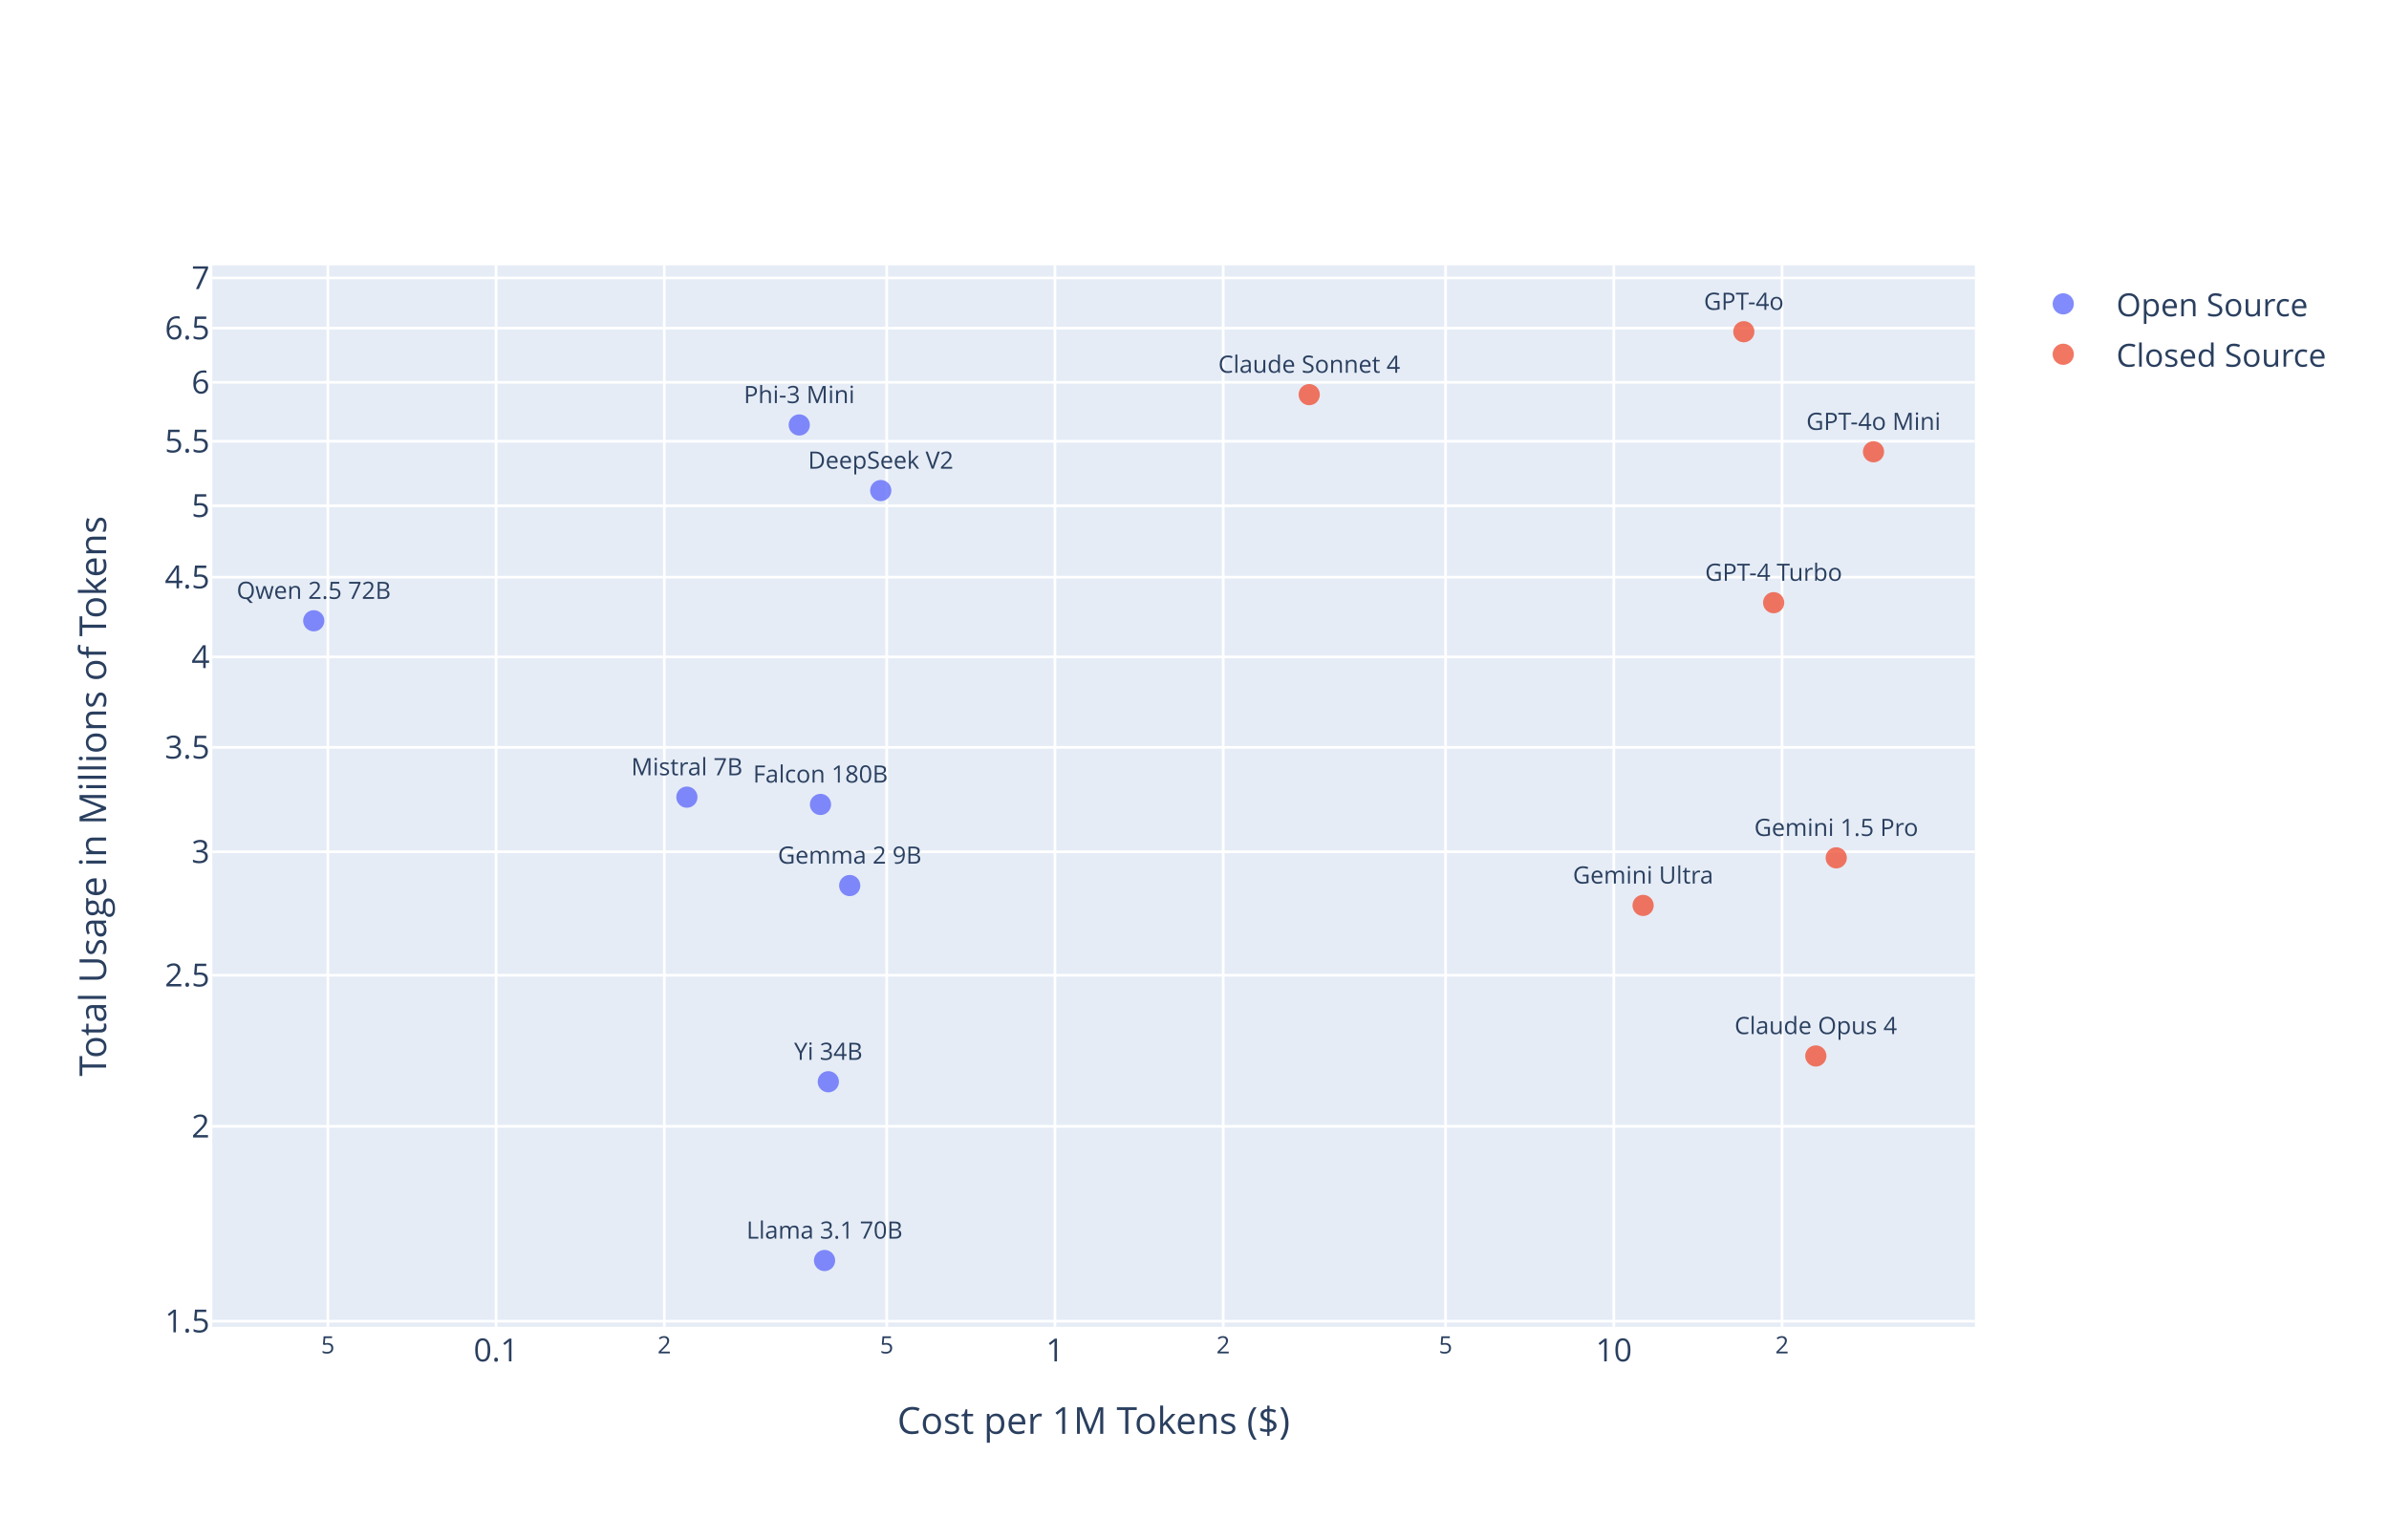
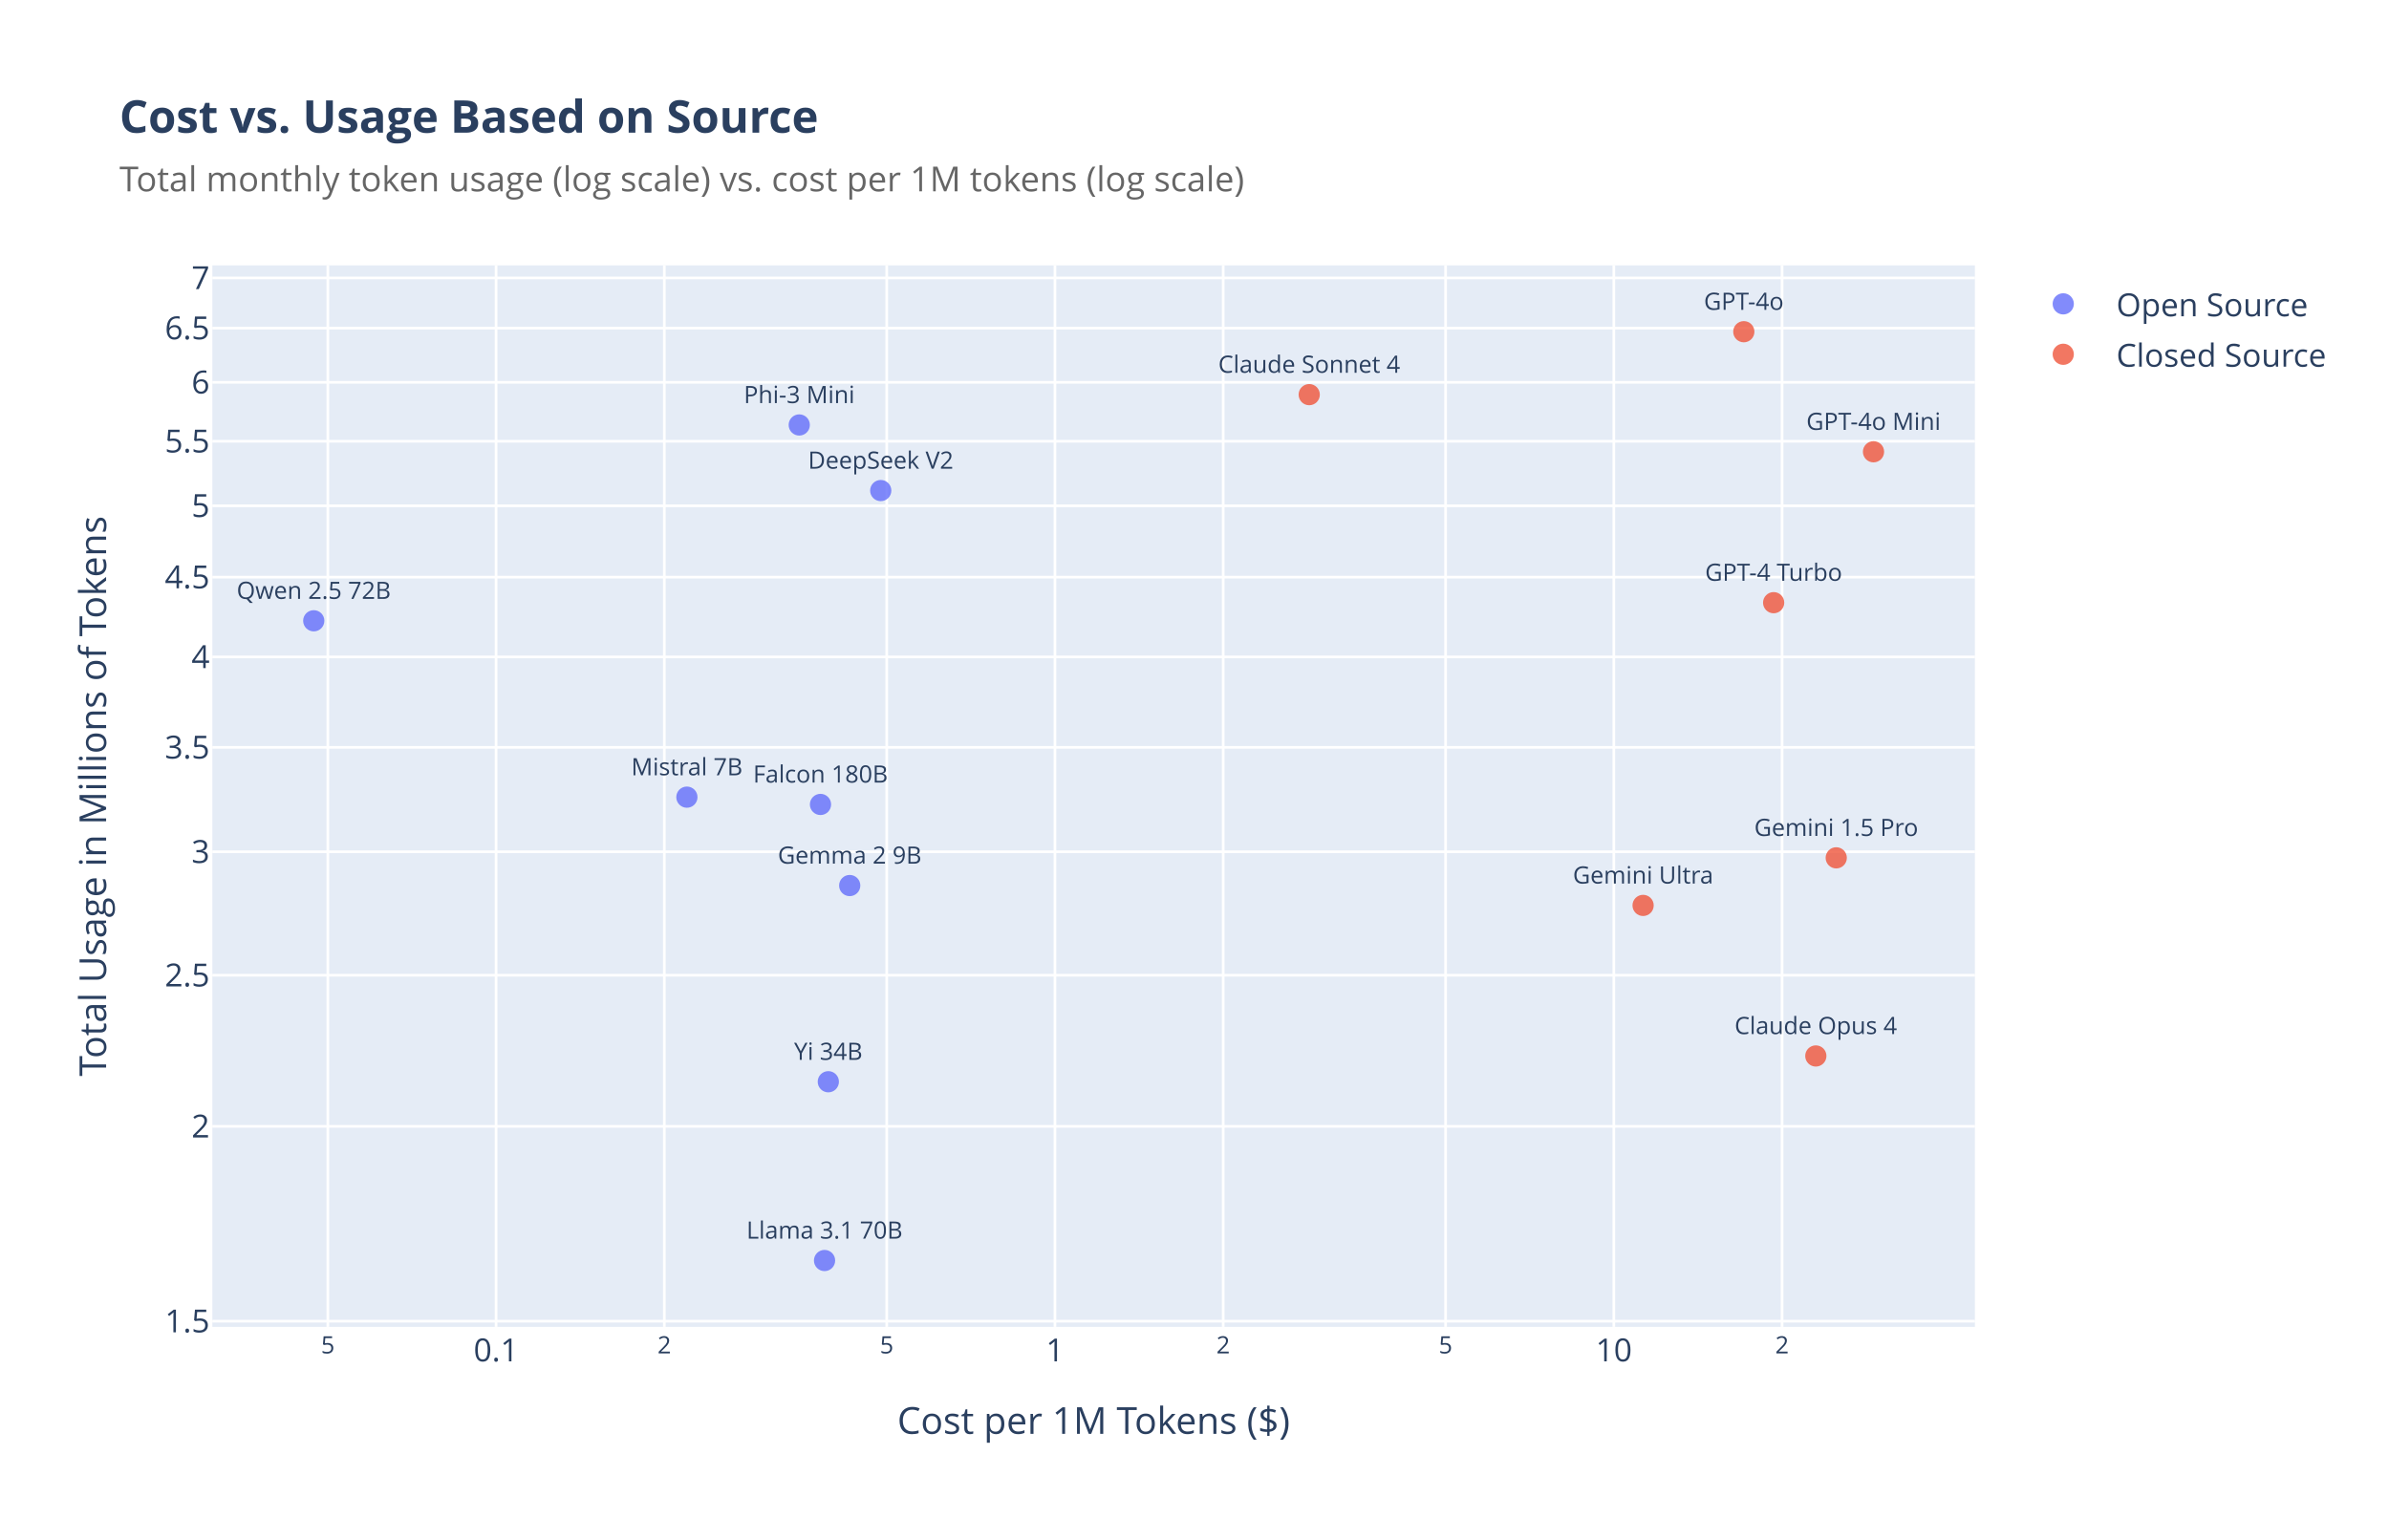
<svg xmlns="http://www.w3.org/2000/svg" class="main-svg" width="900" height="580" style="" viewBox="0 0 900 580">
  <rect x="0" y="0" width="900" height="580" style="fill: rgb(255, 255, 255); fill-opacity: 1;" />
-   <defs id="defs-0f50de">
+   <defs id="defs-5f208d">
    <g class="clips">
-       <clipPath id="clip0f50dexyplot" class="plotclip">
+       <clipPath id="clip5f208dxyplot" class="plotclip">
        <rect width="664" height="400" />
      </clipPath>
-       <clipPath class="axesclip" id="clip0f50dex">
+       <clipPath class="axesclip" id="clip5f208dx">
        <rect x="80" y="0" width="664" height="580" />
      </clipPath>
-       <clipPath class="axesclip" id="clip0f50dey">
+       <clipPath class="axesclip" id="clip5f208dy">
        <rect x="0" y="100" width="900" height="400" />
      </clipPath>
-       <clipPath class="axesclip" id="clip0f50dexy">
+       <clipPath class="axesclip" id="clip5f208dxy">
        <rect x="80" y="100" width="664" height="400" />
      </clipPath>
    </g>
    <g class="gradients" />
    <g class="patterns" />
  </defs>
  <g class="bglayer">
    <rect class="bg" x="80" y="100" width="664" height="400" style="fill: rgb(229, 236, 246); fill-opacity: 1; stroke-width: 0;" />
  </g>
  <g class="layer-below">
    <g class="imagelayer" />
    <g class="shapelayer" />
  </g>
  <g class="cartesianlayer">
    <g class="subplot xy">
      <g class="layer-subplot">
        <g class="shapelayer" />
        <g class="imagelayer" />
      </g>
      <g class="minor-gridlayer">
        <g class="x" />
        <g class="y" />
      </g>
      <g class="gridlayer">
        <g class="x">
          <path class="xgrid crisp" transform="translate(123.51,0)" d="M0,100v400" style="stroke: rgb(255, 255, 255); stroke-opacity: 1; stroke-width: 1px;" />
          <path class="xgrid crisp" transform="translate(186.89,0)" d="M0,100v400" style="stroke: rgb(255, 255, 255); stroke-opacity: 1; stroke-width: 1px;" />
          <path class="xgrid crisp" transform="translate(250.27,0)" d="M0,100v400" style="stroke: rgb(255, 255, 255); stroke-opacity: 1; stroke-width: 1px;" />
          <path class="xgrid crisp" transform="translate(334.05,0)" d="M0,100v400" style="stroke: rgb(255, 255, 255); stroke-opacity: 1; stroke-width: 1px;" />
          <path class="xgrid crisp" transform="translate(397.43,0)" d="M0,100v400" style="stroke: rgb(255, 255, 255); stroke-opacity: 1; stroke-width: 1px;" />
          <path class="xgrid crisp" transform="translate(460.81,0)" d="M0,100v400" style="stroke: rgb(255, 255, 255); stroke-opacity: 1; stroke-width: 1px;" />
          <path class="xgrid crisp" transform="translate(544.59,0)" d="M0,100v400" style="stroke: rgb(255, 255, 255); stroke-opacity: 1; stroke-width: 1px;" />
          <path class="xgrid crisp" transform="translate(607.97,0)" d="M0,100v400" style="stroke: rgb(255, 255, 255); stroke-opacity: 1; stroke-width: 1px;" />
          <path class="xgrid crisp" transform="translate(671.35,0)" d="M0,100v400" style="stroke: rgb(255, 255, 255); stroke-opacity: 1; stroke-width: 1px;" />
        </g>
        <g class="y">
          <path class="ygrid crisp" transform="translate(0,497.86)" d="M80,0h664" style="stroke: rgb(255, 255, 255); stroke-opacity: 1; stroke-width: 1px;" />
          <path class="ygrid crisp" transform="translate(0,424.44)" d="M80,0h664" style="stroke: rgb(255, 255, 255); stroke-opacity: 1; stroke-width: 1px;" />
          <path class="ygrid crisp" transform="translate(0,367.5)" d="M80,0h664" style="stroke: rgb(255, 255, 255); stroke-opacity: 1; stroke-width: 1px;" />
          <path class="ygrid crisp" transform="translate(0,320.97)" d="M80,0h664" style="stroke: rgb(255, 255, 255); stroke-opacity: 1; stroke-width: 1px;" />
          <path class="ygrid crisp" transform="translate(0,281.63)" d="M80,0h664" style="stroke: rgb(255, 255, 255); stroke-opacity: 1; stroke-width: 1px;" />
          <path class="ygrid crisp" transform="translate(0,247.55)" d="M80,0h664" style="stroke: rgb(255, 255, 255); stroke-opacity: 1; stroke-width: 1px;" />
          <path class="ygrid crisp" transform="translate(0,217.49)" d="M80,0h664" style="stroke: rgb(255, 255, 255); stroke-opacity: 1; stroke-width: 1px;" />
          <path class="ygrid crisp" transform="translate(0,190.6)" d="M80,0h664" style="stroke: rgb(255, 255, 255); stroke-opacity: 1; stroke-width: 1px;" />
          <path class="ygrid crisp" transform="translate(0,166.28)" d="M80,0h664" style="stroke: rgb(255, 255, 255); stroke-opacity: 1; stroke-width: 1px;" />
          <path class="ygrid crisp" transform="translate(0,144.07)" d="M80,0h664" style="stroke: rgb(255, 255, 255); stroke-opacity: 1; stroke-width: 1px;" />
          <path class="ygrid crisp" transform="translate(0,123.65)" d="M80,0h664" style="stroke: rgb(255, 255, 255); stroke-opacity: 1; stroke-width: 1px;" />
          <path class="ygrid crisp" transform="translate(0,104.73)" d="M80,0h664" style="stroke: rgb(255, 255, 255); stroke-opacity: 1; stroke-width: 1px;" />
        </g>
      </g>
      <g class="zerolinelayer" />
      <g class="layer-between">
        <g class="shapelayer" />
        <g class="imagelayer" />
      </g>
      <path class="xlines-below" />
      <path class="ylines-below" />
      <g class="overlines-below" />
      <g class="xaxislayer-below" />
      <g class="yaxislayer-below" />
      <g class="overaxes-below" />
      <g class="overplot">
-         <g class="xy" transform="translate(80,100)" clip-path="url(#clip0f50dexyplot)">
+         <g class="xy" transform="translate(80,100)" clip-path="url(#clip5f208dxyplot)">
          <g class="scatterlayer mlayer">
-             <g class="trace scatter tracefd4fe8" style="stroke-miterlimit: 2; opacity: 1;">
+             <g class="trace scatter trace8e3819" style="stroke-miterlimit: 2; opacity: 1;">
              <g class="fills" />
              <g class="errorbars" />
              <g class="lines" />
              <g class="points">
                <path class="point" transform="translate(230.63,375)" d="M4,0A4,4 0 1,1 0,-4A4,4 0 0,1 4,0Z" style="opacity: 0.8; stroke-width: 0px; fill: rgb(99, 110, 250); fill-opacity: 1;" />
                <path class="point" transform="translate(178.77,200.39)" d="M4,0A4,4 0 1,1 0,-4A4,4 0 0,1 4,0Z" style="opacity: 0.8; stroke-width: 0px; fill: rgb(99, 110, 250); fill-opacity: 1;" />
                <path class="point" transform="translate(240.11,233.7)" d="M4,0A4,4 0 1,1 0,-4A4,4 0 0,1 4,0Z" style="opacity: 0.8; stroke-width: 0px; fill: rgb(99, 110, 250); fill-opacity: 1;" />
                <path class="point" transform="translate(221.1,60.14)" d="M4,0A4,4 0 1,1 0,-4A4,4 0 0,1 4,0Z" style="opacity: 0.8; stroke-width: 0px; fill: rgb(99, 110, 250); fill-opacity: 1;" />
                <path class="point" transform="translate(38.2,133.93)" d="M4,0A4,4 0 1,1 0,-4A4,4 0 0,1 4,0Z" style="opacity: 0.8; stroke-width: 0px; fill: rgb(99, 110, 250); fill-opacity: 1;" />
                <path class="point" transform="translate(251.8,84.86)" d="M4,0A4,4 0 1,1 0,-4A4,4 0 0,1 4,0Z" style="opacity: 0.8; stroke-width: 0px; fill: rgb(99, 110, 250); fill-opacity: 1;" />
                <path class="point" transform="translate(229.1,203.14)" d="M4,0A4,4 0 1,1 0,-4A4,4 0 0,1 4,0Z" style="opacity: 0.8; stroke-width: 0px; fill: rgb(99, 110, 250); fill-opacity: 1;" />
                <path class="point" transform="translate(232.05,307.63)" d="M4,0A4,4 0 1,1 0,-4A4,4 0 0,1 4,0Z" style="opacity: 0.8; stroke-width: 0px; fill: rgb(99, 110, 250); fill-opacity: 1;" />
              </g>
              <g class="text">
                <g class="textpoint" transform="translate(0,-8.25)">
                  <text x="230.63" y="375" text-anchor="middle" style="font-family: 'Open Sans', verdana, arial, sans-serif; font-size: 9px; fill: rgb(42, 63, 95); fill-opacity: 1; white-space: pre;">Llama 3.1 70B</text>
                </g>
                <g class="textpoint" transform="translate(0,-8.25)">
                  <text x="178.77" y="200.39" text-anchor="middle" style="font-family: 'Open Sans', verdana, arial, sans-serif; font-size: 9px; fill: rgb(42, 63, 95); fill-opacity: 1; white-space: pre;">Mistral 7B</text>
                </g>
                <g class="textpoint" transform="translate(0,-8.25)">
                  <text x="240.11" y="233.7" text-anchor="middle" style="font-family: 'Open Sans', verdana, arial, sans-serif; font-size: 9px; fill: rgb(42, 63, 95); fill-opacity: 1; white-space: pre;">Gemma 2 9B</text>
                </g>
                <g class="textpoint" transform="translate(0,-8.25)">
                  <text x="221.1" y="60.14" text-anchor="middle" style="font-family: 'Open Sans', verdana, arial, sans-serif; font-size: 9px; fill: rgb(42, 63, 95); fill-opacity: 1; white-space: pre;">Phi-3 Mini</text>
                </g>
                <g class="textpoint" transform="translate(0,-8.25)">
                  <text x="38.2" y="133.93" text-anchor="middle" style="font-family: 'Open Sans', verdana, arial, sans-serif; font-size: 9px; fill: rgb(42, 63, 95); fill-opacity: 1; white-space: pre;">Qwen 2.5 72B</text>
                </g>
                <g class="textpoint" transform="translate(0,-8.25)">
                  <text x="251.8" y="84.86" text-anchor="middle" style="font-family: 'Open Sans', verdana, arial, sans-serif; font-size: 9px; fill: rgb(42, 63, 95); fill-opacity: 1; white-space: pre;">DeepSeek V2</text>
                </g>
                <g class="textpoint" transform="translate(0,-8.25)">
                  <text x="229.1" y="203.14" text-anchor="middle" style="font-family: 'Open Sans', verdana, arial, sans-serif; font-size: 9px; fill: rgb(42, 63, 95); fill-opacity: 1; white-space: pre;">Falcon 180B</text>
                </g>
                <g class="textpoint" transform="translate(0,-8.25)">
                  <text x="232.05" y="307.63" text-anchor="middle" style="font-family: 'Open Sans', verdana, arial, sans-serif; font-size: 9px; fill: rgb(42, 63, 95); fill-opacity: 1; white-space: pre;">Yi 34B</text>
                </g>
              </g>
            </g>
-             <g class="trace scatter tracec0126b" style="stroke-miterlimit: 2; opacity: 1;">
+             <g class="trace scatter trace453970" style="stroke-miterlimit: 2; opacity: 1;">
              <g class="fills" />
              <g class="errorbars" />
              <g class="lines" />
              <g class="points">
                <path class="point" transform="translate(576.94,25)" d="M4,0A4,4 0 1,1 0,-4A4,4 0 0,1 4,0Z" style="opacity: 0.8; stroke-width: 0px; fill: rgb(239, 85, 59); fill-opacity: 1;" />
                <path class="point" transform="translate(413.22,48.71)" d="M4,0A4,4 0 1,1 0,-4A4,4 0 0,1 4,0Z" style="opacity: 0.8; stroke-width: 0px; fill: rgb(239, 85, 59); fill-opacity: 1;" />
                <path class="point" transform="translate(611.76,223.26)" d="M4,0A4,4 0 1,1 0,-4A4,4 0 0,1 4,0Z" style="opacity: 0.8; stroke-width: 0px; fill: rgb(239, 85, 59); fill-opacity: 1;" />
                <path class="point" transform="translate(588.18,127.11)" d="M4,0A4,4 0 1,1 0,-4A4,4 0 0,1 4,0Z" style="opacity: 0.8; stroke-width: 0px; fill: rgb(239, 85, 59); fill-opacity: 1;" />
                <path class="point" transform="translate(604.07,297.92)" d="M4,0A4,4 0 1,1 0,-4A4,4 0 0,1 4,0Z" style="opacity: 0.8; stroke-width: 0px; fill: rgb(239, 85, 59); fill-opacity: 1;" />
                <path class="point" transform="translate(539,241.19)" d="M4,0A4,4 0 1,1 0,-4A4,4 0 0,1 4,0Z" style="opacity: 0.8; stroke-width: 0px; fill: rgb(239, 85, 59); fill-opacity: 1;" />
                <path class="point" transform="translate(625.8,70.24)" d="M4,0A4,4 0 1,1 0,-4A4,4 0 0,1 4,0Z" style="opacity: 0.8; stroke-width: 0px; fill: rgb(239, 85, 59); fill-opacity: 1;" />
              </g>
              <g class="text">
                <g class="textpoint" transform="translate(0,-8.25)">
                  <text x="576.94" y="25" text-anchor="middle" style="font-family: 'Open Sans', verdana, arial, sans-serif; font-size: 9px; fill: rgb(42, 63, 95); fill-opacity: 1; white-space: pre;">GPT-4o</text>
                </g>
                <g class="textpoint" transform="translate(0,-8.25)">
                  <text x="413.22" y="48.71" text-anchor="middle" style="font-family: 'Open Sans', verdana, arial, sans-serif; font-size: 9px; fill: rgb(42, 63, 95); fill-opacity: 1; white-space: pre;">Claude Sonnet 4</text>
                </g>
                <g class="textpoint" transform="translate(0,-8.25)">
                  <text x="611.76" y="223.26" text-anchor="middle" style="font-family: 'Open Sans', verdana, arial, sans-serif; font-size: 9px; fill: rgb(42, 63, 95); fill-opacity: 1; white-space: pre;">Gemini 1.5 Pro</text>
                </g>
                <g class="textpoint" transform="translate(0,-8.25)">
                  <text x="588.18" y="127.11" text-anchor="middle" style="font-family: 'Open Sans', verdana, arial, sans-serif; font-size: 9px; fill: rgb(42, 63, 95); fill-opacity: 1; white-space: pre;">GPT-4 Turbo</text>
                </g>
                <g class="textpoint" transform="translate(0,-8.25)">
                  <text x="604.07" y="297.92" text-anchor="middle" style="font-family: 'Open Sans', verdana, arial, sans-serif; font-size: 9px; fill: rgb(42, 63, 95); fill-opacity: 1; white-space: pre;">Claude Opus 4</text>
                </g>
                <g class="textpoint" transform="translate(0,-8.25)">
                  <text x="539" y="241.19" text-anchor="middle" style="font-family: 'Open Sans', verdana, arial, sans-serif; font-size: 9px; fill: rgb(42, 63, 95); fill-opacity: 1; white-space: pre;">Gemini Ultra</text>
                </g>
                <g class="textpoint" transform="translate(0,-8.25)">
                  <text x="625.8" y="70.24" text-anchor="middle" style="font-family: 'Open Sans', verdana, arial, sans-serif; font-size: 9px; fill: rgb(42, 63, 95); fill-opacity: 1; white-space: pre;">GPT-4o Mini</text>
                </g>
              </g>
            </g>
          </g>
        </g>
      </g>
      <g class="zerolinelayer-above" />
      <path class="xlines-above crisp" d="M0,0" style="fill: none;" />
      <path class="ylines-above crisp" d="M0,0" style="fill: none;" />
      <g class="overlines-above" />
      <g class="xaxislayer-above">
        <g class="xtick">
          <text text-anchor="middle" x="0" y="510" transform="translate(123.51,0)" style="font-family: 'Open Sans', verdana, arial, sans-serif; font-size: 9px; fill: rgb(42, 63, 95); fill-opacity: 1; white-space: pre;">5</text>
        </g>
        <g class="xtick">
          <text text-anchor="middle" x="0" y="513" style="font-family: 'Open Sans', verdana, arial, sans-serif; font-size: 12px; fill: rgb(42, 63, 95); fill-opacity: 1; white-space: pre;" transform="translate(186.89,0)">0.1</text>
        </g>
        <g class="xtick">
          <text text-anchor="middle" x="0" y="510" style="font-family: 'Open Sans', verdana, arial, sans-serif; font-size: 9px; fill: rgb(42, 63, 95); fill-opacity: 1; white-space: pre;" transform="translate(250.27,0)">2</text>
        </g>
        <g class="xtick">
          <text text-anchor="middle" x="0" y="510" style="font-family: 'Open Sans', verdana, arial, sans-serif; font-size: 9px; fill: rgb(42, 63, 95); fill-opacity: 1; white-space: pre;" transform="translate(334.05,0)">5</text>
        </g>
        <g class="xtick">
          <text text-anchor="middle" x="0" y="513" style="font-family: 'Open Sans', verdana, arial, sans-serif; font-size: 12px; fill: rgb(42, 63, 95); fill-opacity: 1; white-space: pre;" transform="translate(397.43,0)">1</text>
        </g>
        <g class="xtick">
          <text text-anchor="middle" x="0" y="510" style="font-family: 'Open Sans', verdana, arial, sans-serif; font-size: 9px; fill: rgb(42, 63, 95); fill-opacity: 1; white-space: pre;" transform="translate(460.81,0)">2</text>
        </g>
        <g class="xtick">
          <text text-anchor="middle" x="0" y="510" style="font-family: 'Open Sans', verdana, arial, sans-serif; font-size: 9px; fill: rgb(42, 63, 95); fill-opacity: 1; white-space: pre;" transform="translate(544.59,0)">5</text>
        </g>
        <g class="xtick">
          <text text-anchor="middle" x="0" y="513" style="font-family: 'Open Sans', verdana, arial, sans-serif; font-size: 12px; fill: rgb(42, 63, 95); fill-opacity: 1; white-space: pre;" transform="translate(607.97,0)">10</text>
        </g>
        <g class="xtick">
          <text text-anchor="middle" x="0" y="510" style="font-family: 'Open Sans', verdana, arial, sans-serif; font-size: 9px; fill: rgb(42, 63, 95); fill-opacity: 1; white-space: pre;" transform="translate(671.35,0)">2</text>
        </g>
      </g>
      <g class="yaxislayer-above">
        <g class="ytick">
          <text text-anchor="end" x="79" y="4.2" transform="translate(0,497.86)" style="font-family: 'Open Sans', verdana, arial, sans-serif; font-size: 12px; fill: rgb(42, 63, 95); fill-opacity: 1; white-space: pre;">1.5</text>
        </g>
        <g class="ytick">
          <text text-anchor="end" x="79" y="4.2" style="font-family: 'Open Sans', verdana, arial, sans-serif; font-size: 12px; fill: rgb(42, 63, 95); fill-opacity: 1; white-space: pre;" transform="translate(0,424.44)">2</text>
        </g>
        <g class="ytick">
          <text text-anchor="end" x="79" y="4.2" style="font-family: 'Open Sans', verdana, arial, sans-serif; font-size: 12px; fill: rgb(42, 63, 95); fill-opacity: 1; white-space: pre;" transform="translate(0,367.5)">2.5</text>
        </g>
        <g class="ytick">
          <text text-anchor="end" x="79" y="4.2" style="font-family: 'Open Sans', verdana, arial, sans-serif; font-size: 12px; fill: rgb(42, 63, 95); fill-opacity: 1; white-space: pre;" transform="translate(0,320.97)">3</text>
        </g>
        <g class="ytick">
          <text text-anchor="end" x="79" y="4.2" style="font-family: 'Open Sans', verdana, arial, sans-serif; font-size: 12px; fill: rgb(42, 63, 95); fill-opacity: 1; white-space: pre;" transform="translate(0,281.63)">3.5</text>
        </g>
        <g class="ytick">
          <text text-anchor="end" x="79" y="4.2" style="font-family: 'Open Sans', verdana, arial, sans-serif; font-size: 12px; fill: rgb(42, 63, 95); fill-opacity: 1; white-space: pre;" transform="translate(0,247.55)">4</text>
        </g>
        <g class="ytick">
          <text text-anchor="end" x="79" y="4.2" style="font-family: 'Open Sans', verdana, arial, sans-serif; font-size: 12px; fill: rgb(42, 63, 95); fill-opacity: 1; white-space: pre;" transform="translate(0,217.49)">4.5</text>
        </g>
        <g class="ytick">
          <text text-anchor="end" x="79" y="4.2" style="font-family: 'Open Sans', verdana, arial, sans-serif; font-size: 12px; fill: rgb(42, 63, 95); fill-opacity: 1; white-space: pre;" transform="translate(0,190.6)">5</text>
        </g>
        <g class="ytick">
          <text text-anchor="end" x="79" y="4.2" style="font-family: 'Open Sans', verdana, arial, sans-serif; font-size: 12px; fill: rgb(42, 63, 95); fill-opacity: 1; white-space: pre;" transform="translate(0,166.28)">5.5</text>
        </g>
        <g class="ytick">
          <text text-anchor="end" x="79" y="4.2" style="font-family: 'Open Sans', verdana, arial, sans-serif; font-size: 12px; fill: rgb(42, 63, 95); fill-opacity: 1; white-space: pre;" transform="translate(0,144.07)">6</text>
        </g>
        <g class="ytick">
          <text text-anchor="end" x="79" y="4.2" style="font-family: 'Open Sans', verdana, arial, sans-serif; font-size: 12px; fill: rgb(42, 63, 95); fill-opacity: 1; white-space: pre;" transform="translate(0,123.65)">6.5</text>
        </g>
        <g class="ytick">
          <text text-anchor="end" x="79" y="4.2" style="font-family: 'Open Sans', verdana, arial, sans-serif; font-size: 12px; fill: rgb(42, 63, 95); fill-opacity: 1; white-space: pre;" transform="translate(0,104.73)">7</text>
        </g>
      </g>
      <g class="overaxes-above" />
    </g>
  </g>
  <g class="polarlayer" />
  <g class="smithlayer" />
  <g class="ternarylayer" />
  <g class="geolayer" />
  <g class="funnelarealayer" />
  <g class="pielayer" />
  <g class="iciclelayer" />
  <g class="treemaplayer" />
  <g class="sunburstlayer" />
  <g class="glimages" />
-   <defs id="topdefs-0f50de">
+   <defs id="topdefs-5f208d">
    <g class="clips" />
-     <clipPath id="legend0f50de">
+     <clipPath id="legend5f208d">
      <rect width="131" height="48" x="0" y="0" />
    </clipPath>
  </defs>
  <g class="layer-above">
    <g class="imagelayer" />
    <g class="shapelayer" />
  </g>
  <g class="infolayer">
    <g class="legend" pointer-events="all" transform="translate(757.28,100)">
      <rect class="bg" shape-rendering="crispEdges" style="stroke: rgb(68, 68, 68); stroke-opacity: 1; fill: rgb(255, 255, 255); fill-opacity: 1; stroke-width: 0px;" width="131" height="48" x="0" y="0" />
-       <g class="scrollbox" transform="" clip-path="url(#legend0f50de)">
+       <g class="scrollbox" transform="" clip-path="url(#legend5f208d)">
        <g class="groups">
          <g class="traces" transform="translate(0,14.5)" style="opacity: 1;">
            <text class="legendtext" text-anchor="start" x="40" y="4.68" style="font-family: 'Open Sans', verdana, arial, sans-serif; font-size: 12px; fill: rgb(42, 63, 95); fill-opacity: 1; white-space: pre;">Open Source</text>
            <g class="layers" style="opacity: 1;">
              <g class="legendfill" />
              <g class="legendlines" />
              <g class="legendsymbols">
                <g class="legendpoints">
                  <path class="scatterpts" transform="translate(20,0)" d="M4,0A4,4 0 1,1 0,-4A4,4 0 0,1 4,0Z" style="opacity: 0.8; stroke-width: 0px; fill: rgb(99, 110, 250); fill-opacity: 1;" />
                </g>
              </g>
            </g>
            <rect class="legendtoggle" x="0" y="-9.5" width="125.656" height="19" style="fill: rgb(0, 0, 0); fill-opacity: 0;" />
          </g>
          <g class="traces" transform="translate(0,33.5)" style="opacity: 1;">
            <text class="legendtext" text-anchor="start" x="40" y="4.68" style="font-family: 'Open Sans', verdana, arial, sans-serif; font-size: 12px; fill: rgb(42, 63, 95); fill-opacity: 1; white-space: pre;">Closed Source</text>
            <g class="layers" style="opacity: 1;">
              <g class="legendfill" />
              <g class="legendlines" />
              <g class="legendsymbols">
                <g class="legendpoints">
                  <path class="scatterpts" transform="translate(20,0)" d="M4,0A4,4 0 1,1 0,-4A4,4 0 0,1 4,0Z" style="opacity: 0.8; stroke-width: 0px; fill: rgb(239, 85, 59); fill-opacity: 1;" />
                </g>
              </g>
            </g>
            <rect class="legendtoggle" x="0" y="-9.5" width="125.656" height="19" style="fill: rgb(0, 0, 0); fill-opacity: 0;" />
          </g>
        </g>
      </g>
      <rect class="scrollbar" rx="20" ry="3" width="0" height="0" style="fill: rgb(128, 139, 164); fill-opacity: 1;" x="0" y="0" />
    </g>
-     <g class="g-gtitle" />
+     <g class="g-gtitle">
+       <text class="gtitle" x="45" y="50" text-anchor="start" dy="0em" style="opacity: 1; font-family: 'Open Sans', verdana, arial, sans-serif; font-size: 17px; fill: rgb(42, 63, 95); fill-opacity: 1; white-space: pre;">
+         <tspan class="line" dy="0em" x="45" y="50">
+           <tspan style="font-weight:bold">Cost vs. Usage Based on Source</tspan>
+         </tspan>
+         <tspan class="line" dy="1.3em" x="45" y="50">
+           <tspan style="font-size:13px; fill:#666">Total monthly token usage (log scale) vs. cost per 1M tokens (log scale)</tspan>
+         </tspan>
+       </text>
+     </g>
    <g class="g-xtitle">
      <text class="xtitle" x="412" y="540.3" text-anchor="middle" style="opacity: 1; font-family: 'Open Sans', verdana, arial, sans-serif; font-size: 14px; fill: rgb(42, 63, 95); fill-opacity: 1; white-space: pre;">Cost per 1M Tokens ($)</text>
    </g>
    <g class="g-ytitle">
      <text class="ytitle" transform="rotate(-90,39.975,300)" x="39.975" y="300" text-anchor="middle" style="opacity: 1; font-family: 'Open Sans', verdana, arial, sans-serif; font-size: 14px; fill: rgb(42, 63, 95); fill-opacity: 1; white-space: pre;">Total Usage in Millions of Tokens</text>
    </g>
  </g>
</svg>
